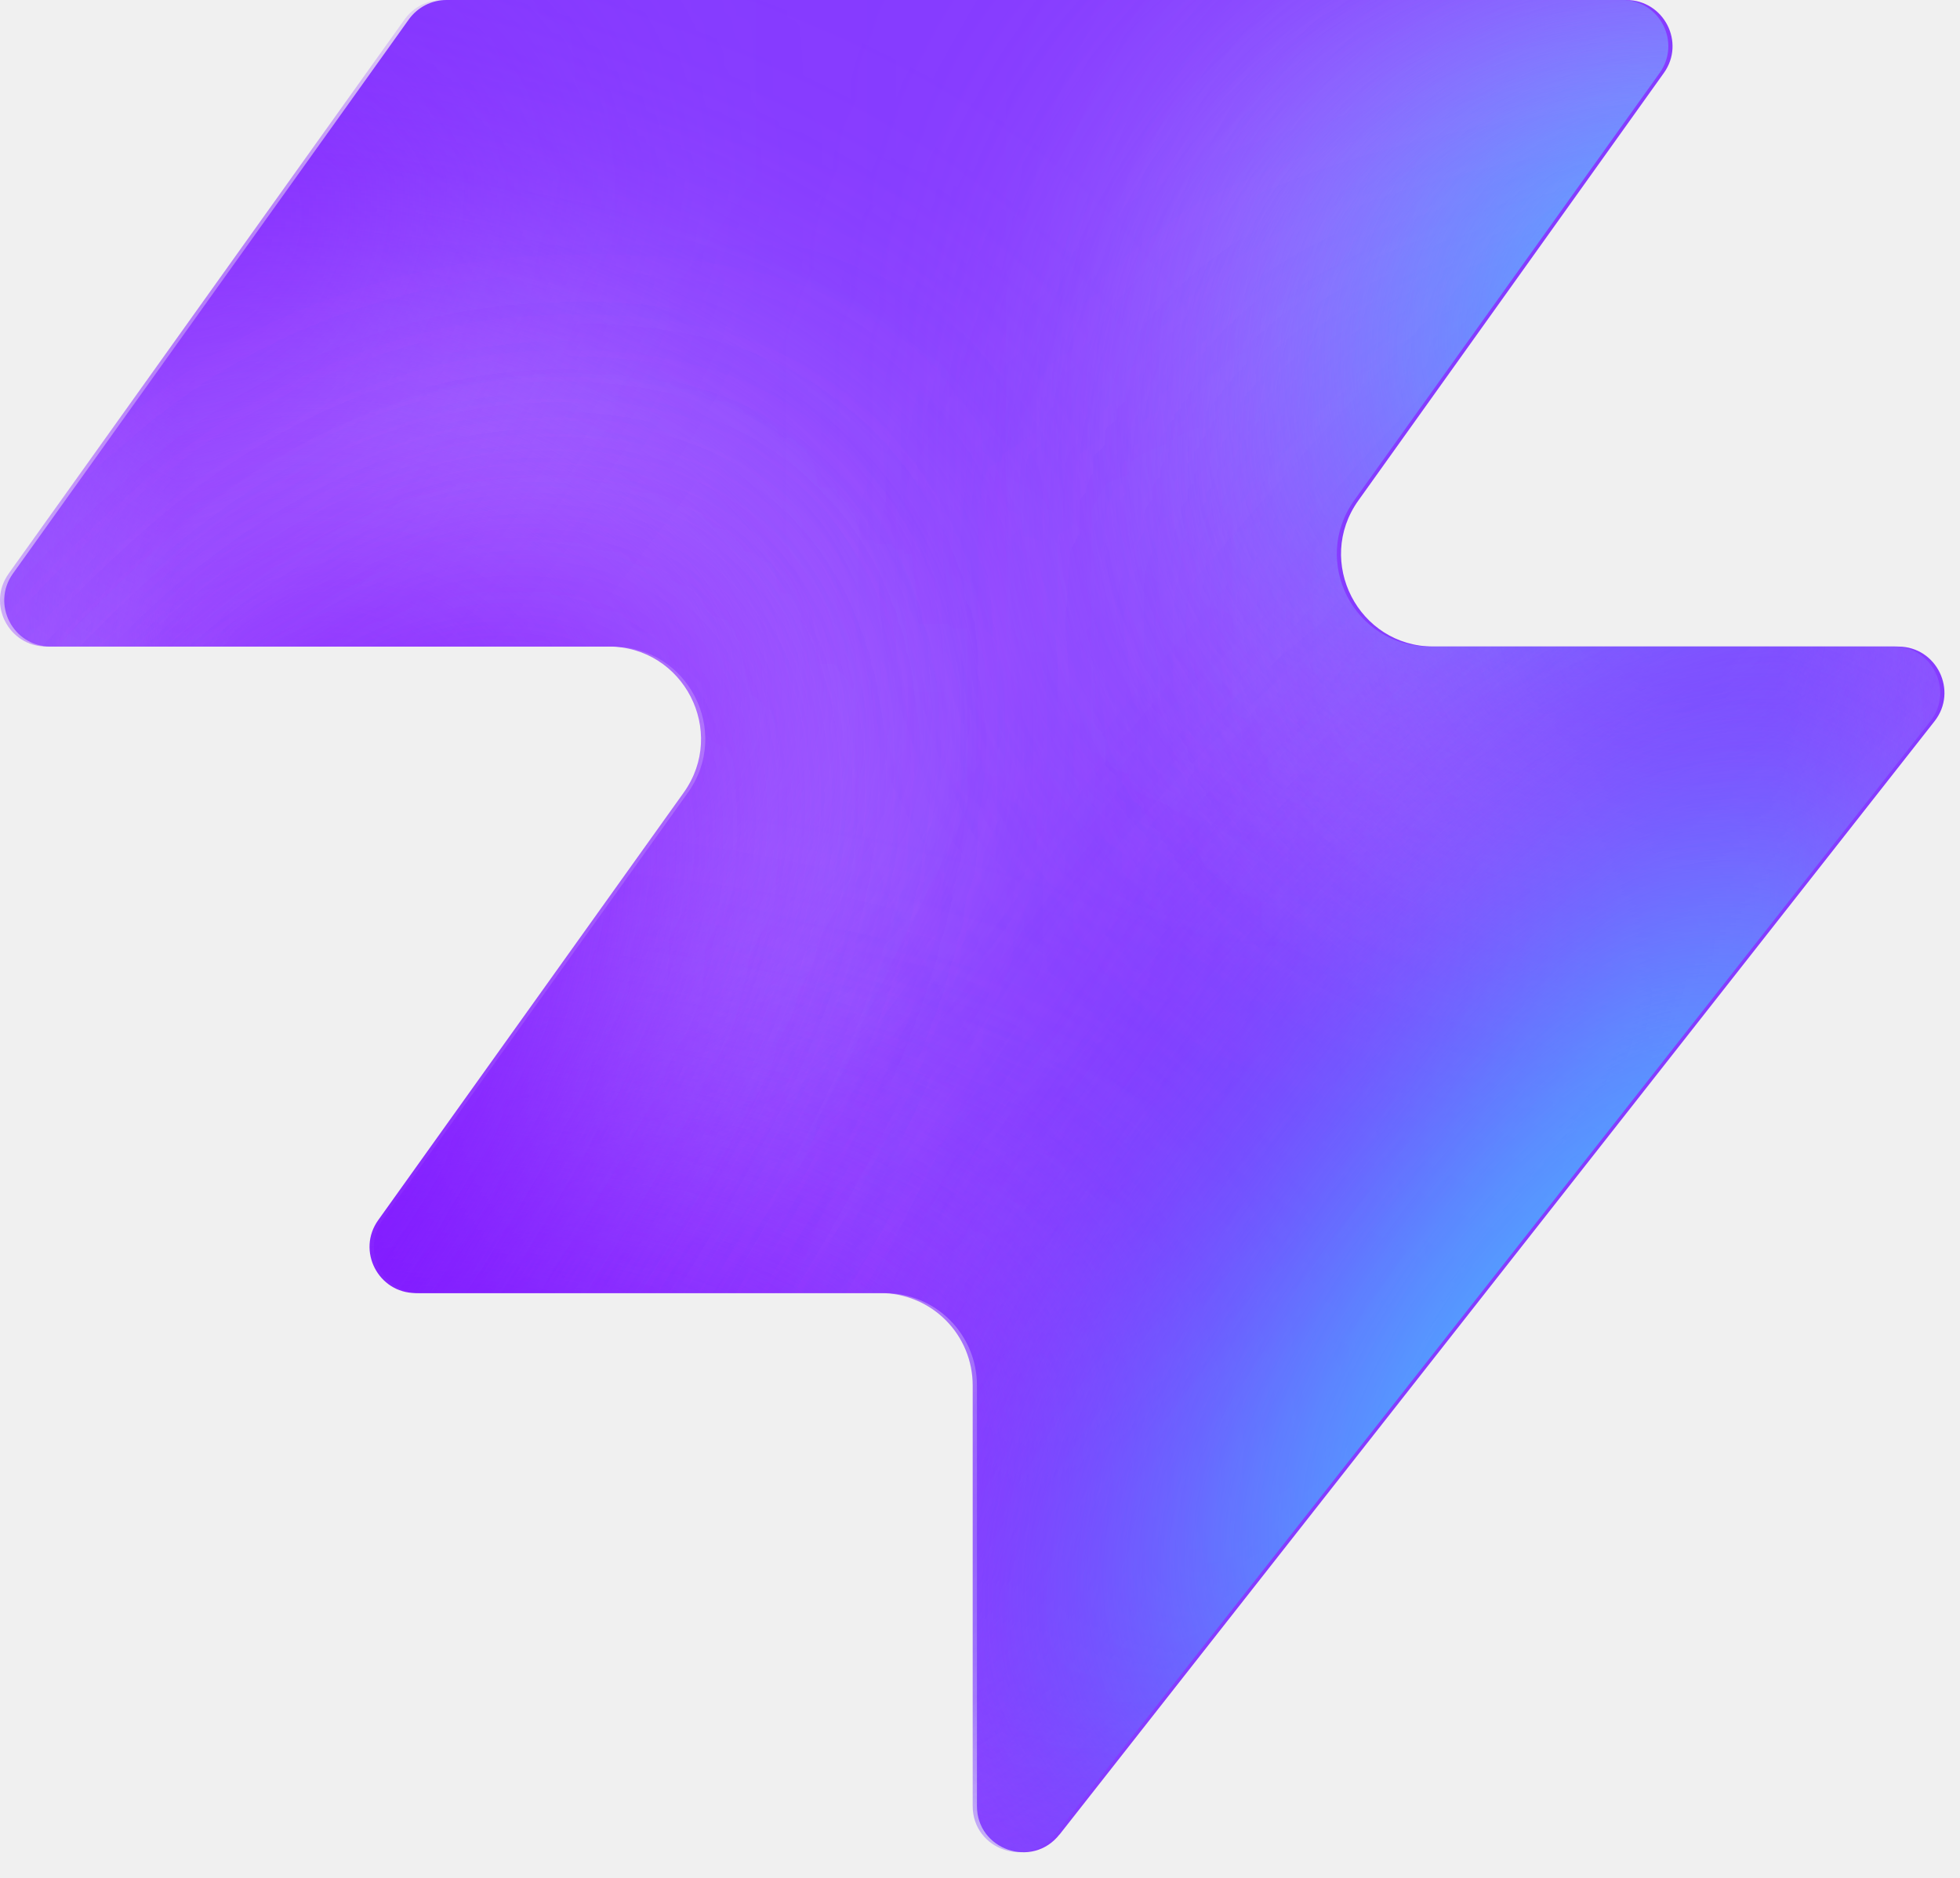
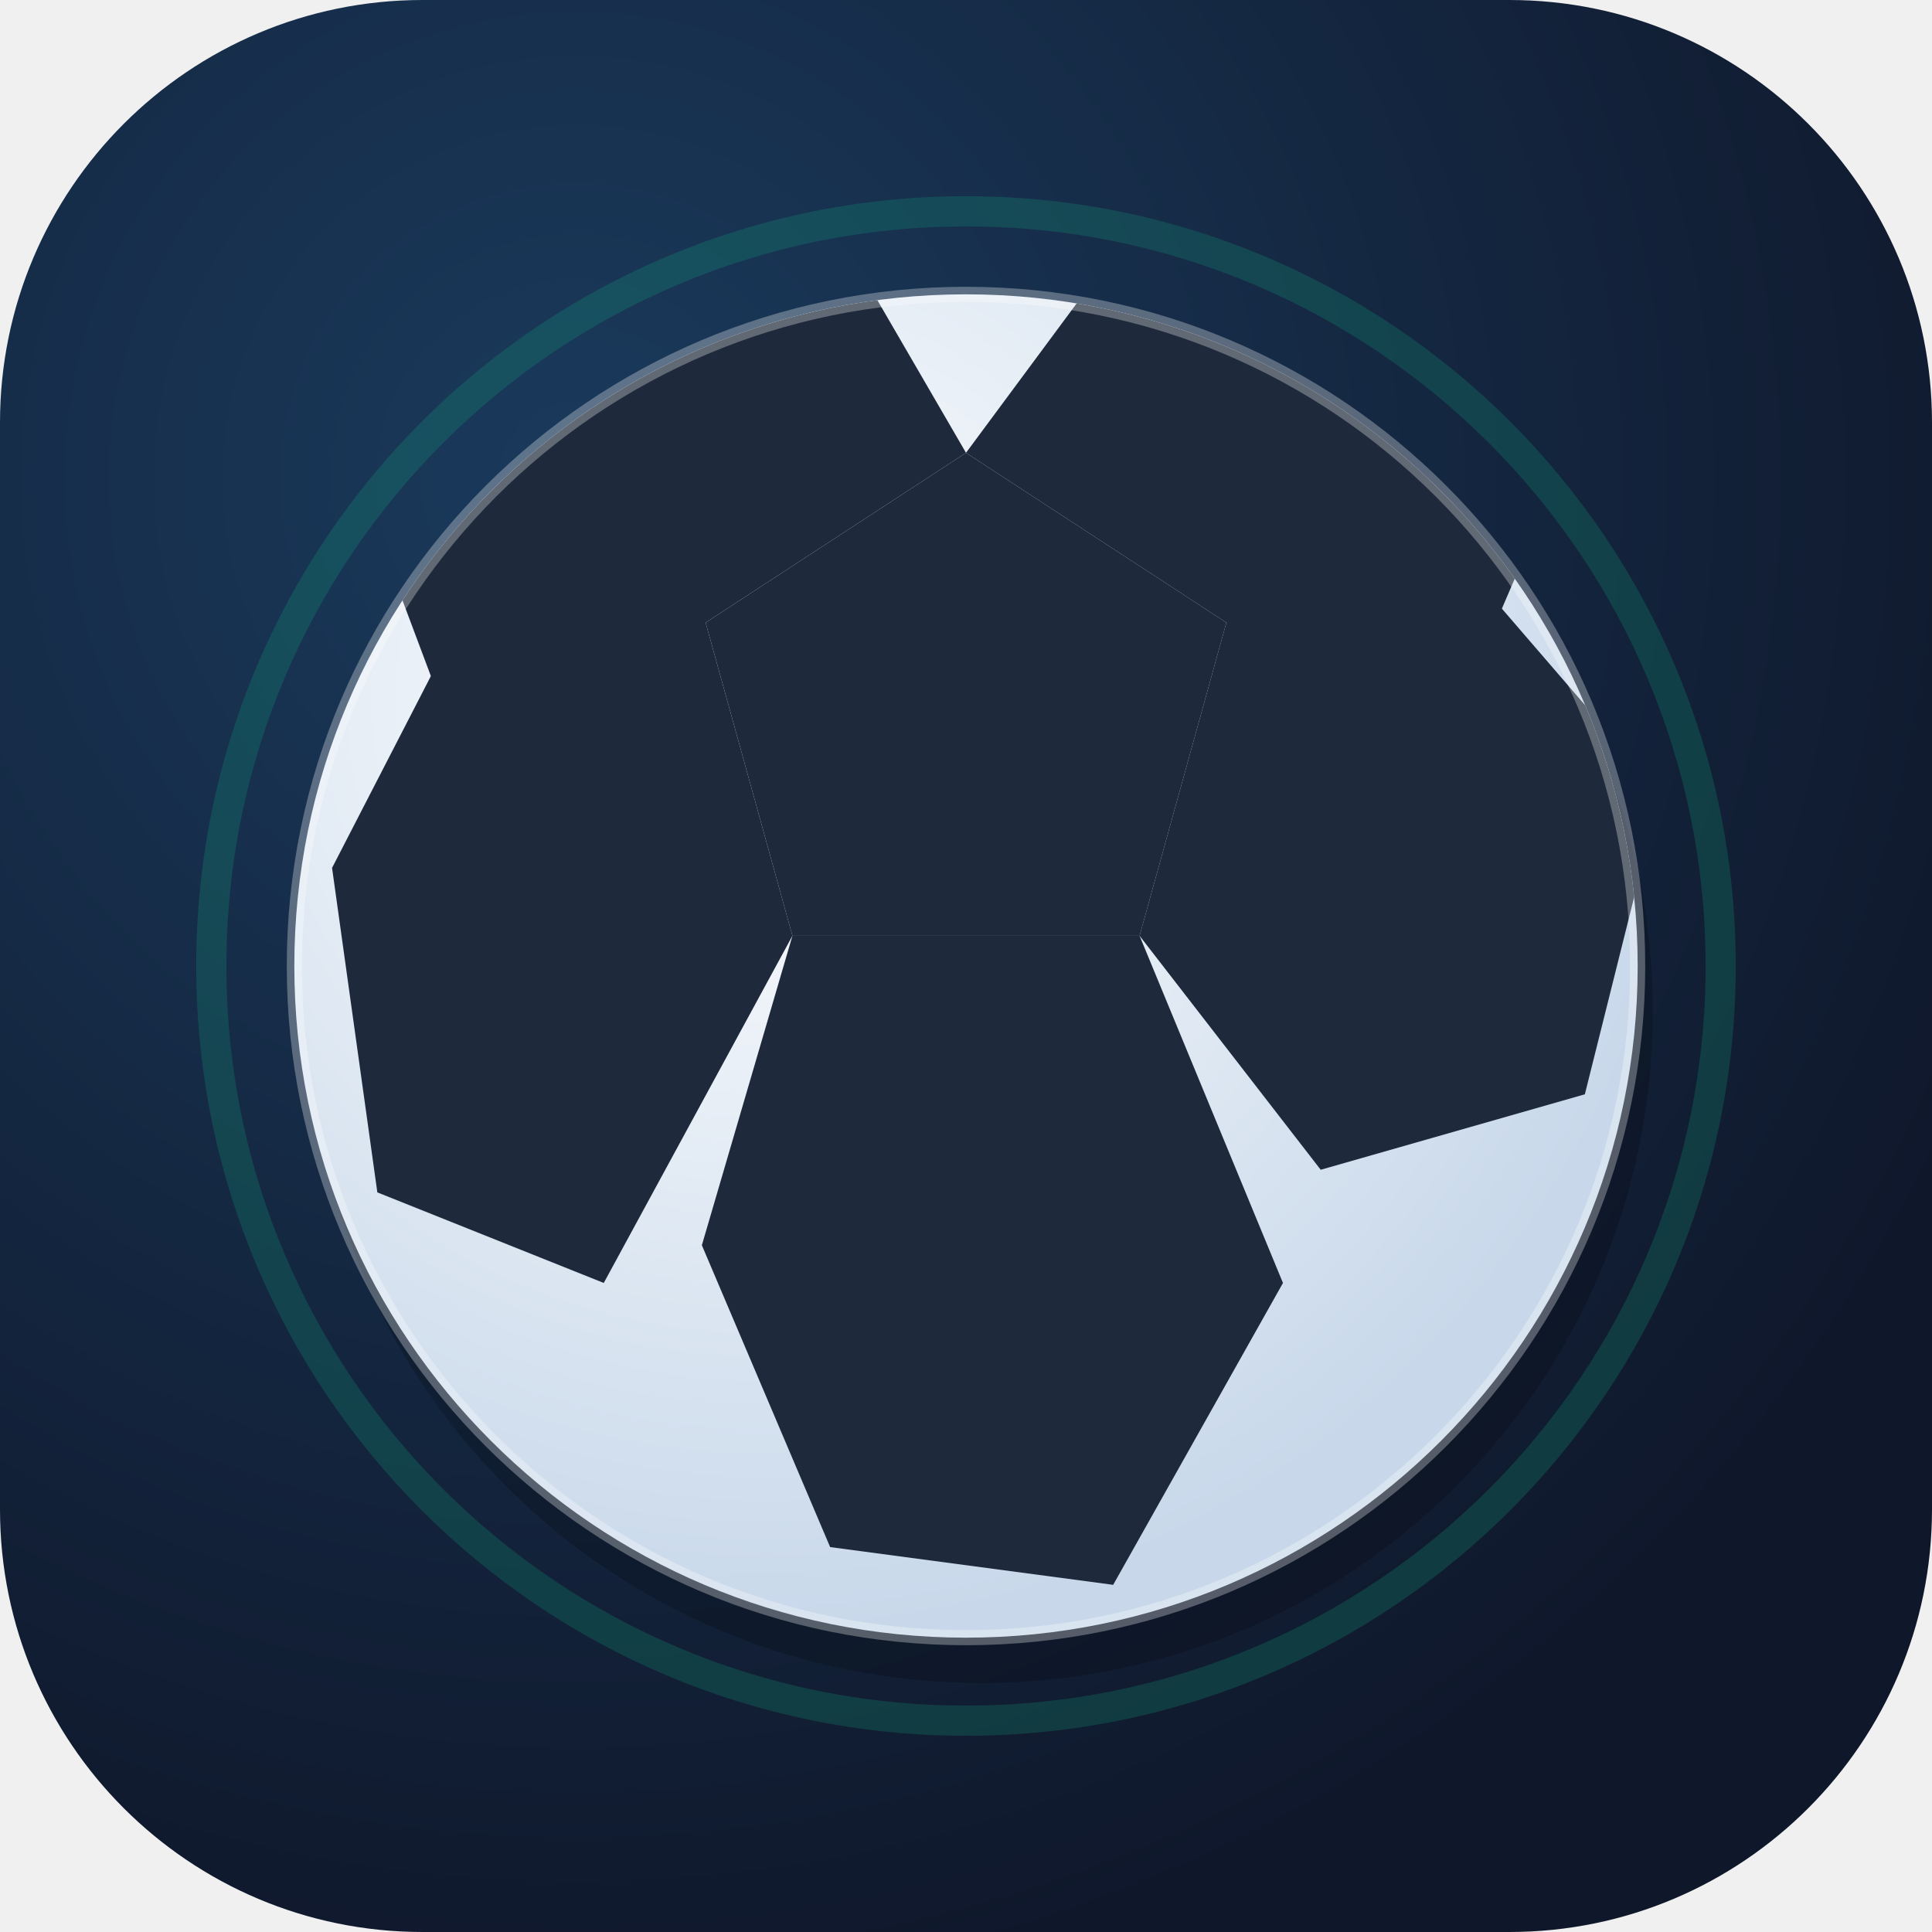
- <svg xmlns="http://www.w3.org/2000/svg" width="48" height="46" fill="none" viewBox="0 0 48 46">
-   <path fill="#863bff" d="M25.946 44.938c-.664.845-2.021.375-2.021-.698V33.937a2.26 2.26 0 0 0-2.262-2.262H10.287c-.92 0-1.456-1.04-.92-1.788l7.48-10.471c1.07-1.497 0-3.578-1.842-3.578H1.237c-.92 0-1.456-1.04-.92-1.788L10.013.474c.214-.297.556-.474.92-.474h28.894c.92 0 1.456 1.04.92 1.788l-7.48 10.471c-1.07 1.498 0 3.579 1.842 3.579h11.377c.943 0 1.473 1.088.89 1.83L25.947 44.94z" style="fill:#863bff;fill:color(display-p3 .525 .23 1);fill-opacity:1" />
-   <mask id="a" width="48" height="46" x="0" y="0" maskUnits="userSpaceOnUse" style="mask-type:alpha">
-     <path fill="#000" d="M25.842 44.938c-.664.844-2.021.375-2.021-.698V33.937a2.26 2.26 0 0 0-2.262-2.262H10.183c-.92 0-1.456-1.04-.92-1.788l7.48-10.471c1.07-1.498 0-3.579-1.842-3.579H1.133c-.92 0-1.456-1.04-.92-1.787L9.91.473c.214-.297.556-.474.92-.474h28.894c.92 0 1.456 1.04.92 1.788l-7.48 10.471c-1.07 1.498 0 3.578 1.842 3.578h11.377c.943 0 1.473 1.088.89 1.832L25.843 44.94z" style="fill:#000;fill-opacity:1" />
-   </mask>
-   <g mask="url(#a)">
-     <g filter="url(#b)">
-       <ellipse cx="5.508" cy="14.704" fill="#ede6ff" rx="5.508" ry="14.704" style="fill:#ede6ff;fill:color(display-p3 .927 .903 1);fill-opacity:1" transform="matrix(.00324 1 1 -.00324 -4.47 31.516)" />
-     </g>
-     <g filter="url(#c)">
-       <ellipse cx="10.399" cy="29.851" fill="#ede6ff" rx="10.399" ry="29.851" style="fill:#ede6ff;fill:color(display-p3 .927 .903 1);fill-opacity:1" transform="matrix(.00324 1 1 -.00324 -39.328 7.883)" />
-     </g>
-     <g filter="url(#d)">
-       <ellipse cx="5.508" cy="30.487" fill="#7e14ff" rx="5.508" ry="30.487" style="fill:#7e14ff;fill:color(display-p3 .492 .077 1);fill-opacity:1" transform="rotate(89.814 -25.913 -14.639)scale(1 -1)" />
-     </g>
-     <g filter="url(#e)">
-       <ellipse cx="5.508" cy="30.599" fill="#7e14ff" rx="5.508" ry="30.599" style="fill:#7e14ff;fill:color(display-p3 .492 .077 1);fill-opacity:1" transform="rotate(89.814 -32.644 -3.334)scale(1 -1)" />
-     </g>
-     <g filter="url(#f)">
-       <ellipse cx="5.508" cy="30.599" fill="#7e14ff" rx="5.508" ry="30.599" style="fill:#7e14ff;fill:color(display-p3 .492 .077 1);fill-opacity:1" transform="matrix(.00324 1 1 -.00324 -34.34 30.47)" />
-     </g>
-     <g filter="url(#g)">
-       <ellipse cx="14.072" cy="22.078" fill="#ede6ff" rx="14.072" ry="22.078" style="fill:#ede6ff;fill:color(display-p3 .927 .903 1);fill-opacity:1" transform="rotate(93.35 24.506 48.493)scale(-1 1)" />
-     </g>
-     <g filter="url(#h)">
-       <ellipse cx="3.47" cy="21.501" fill="#7e14ff" rx="3.47" ry="21.501" style="fill:#7e14ff;fill:color(display-p3 .492 .077 1);fill-opacity:1" transform="rotate(89.009 28.708 47.59)scale(-1 1)" />
-     </g>
-     <g filter="url(#i)">
-       <ellipse cx="3.47" cy="21.501" fill="#7e14ff" rx="3.47" ry="21.501" style="fill:#7e14ff;fill:color(display-p3 .492 .077 1);fill-opacity:1" transform="rotate(89.009 28.708 47.59)scale(-1 1)" />
-     </g>
-     <g filter="url(#j)">
-       <ellipse cx=".387" cy="8.972" fill="#7e14ff" rx="4.407" ry="29.108" style="fill:#7e14ff;fill:color(display-p3 .492 .077 1);fill-opacity:1" transform="rotate(39.51 .387 8.972)" />
-     </g>
-     <g filter="url(#k)">
-       <ellipse cx="47.523" cy="-6.092" fill="#7e14ff" rx="4.407" ry="29.108" style="fill:#7e14ff;fill:color(display-p3 .492 .077 1);fill-opacity:1" transform="rotate(37.892 47.523 -6.092)" />
-     </g>
-     <g filter="url(#l)">
-       <ellipse cx="41.412" cy="6.333" fill="#47bfff" rx="5.971" ry="9.665" style="fill:#47bfff;fill:color(display-p3 .28 .748 1);fill-opacity:1" transform="rotate(37.892 41.412 6.333)" />
-     </g>
-     <g filter="url(#m)">
-       <ellipse cx="-1.879" cy="38.332" fill="#7e14ff" rx="4.407" ry="29.108" style="fill:#7e14ff;fill:color(display-p3 .492 .077 1);fill-opacity:1" transform="rotate(37.892 -1.88 38.332)" />
-     </g>
-     <g filter="url(#n)">
-       <ellipse cx="-1.879" cy="38.332" fill="#7e14ff" rx="4.407" ry="29.108" style="fill:#7e14ff;fill:color(display-p3 .492 .077 1);fill-opacity:1" transform="rotate(37.892 -1.88 38.332)" />
-     </g>
-     <g filter="url(#o)">
-       <ellipse cx="35.651" cy="29.907" fill="#7e14ff" rx="4.407" ry="29.108" style="fill:#7e14ff;fill:color(display-p3 .492 .077 1);fill-opacity:1" transform="rotate(37.892 35.651 29.907)" />
-     </g>
-     <g filter="url(#p)">
-       <ellipse cx="38.418" cy="32.4" fill="#47bfff" rx="5.971" ry="15.297" style="fill:#47bfff;fill:color(display-p3 .28 .748 1);fill-opacity:1" transform="rotate(37.892 38.418 32.4)" />
-     </g>
+ <svg xmlns="http://www.w3.org/2000/svg" viewBox="0 0 512 512">
+   <defs>
+     <radialGradient id="bg" cx="30%" cy="25%" r="80%">
+       <stop offset="0%" stop-color="#1a3a5c" />
+       <stop offset="100%" stop-color="#0f172a" />
+     </radialGradient>
+     <radialGradient id="ball" cx="35%" cy="30%" r="70%">
+       <stop offset="0%" stop-color="#ffffff" />
+       <stop offset="100%" stop-color="#c8d8ea" />
+     </radialGradient>
+     <clipPath id="bc">
+       <circle cx="256" cy="256" r="178" />
+     </clipPath>
+   </defs>
+   <rect width="512" height="512" rx="112" fill="url(#bg)" />
+   <circle cx="256" cy="256" r="200" fill="none" stroke="#10b981" stroke-width="8" opacity="0.2" />
+   <circle cx="260" cy="268" r="178" fill="#000" opacity="0.2" />
+   <circle cx="256" cy="256" r="178" fill="url(#ball)" />
+   <g clip-path="url(#bc)" fill="#1e293b">
+     <polygon points="256,120 325,165 302,248 210,248 187,165" />
+     <polygon points="256,120 325,165 390,180 420,110 370,60 296,66" />
+     <polygon points="325,165 302,248 350,310 420,290 440,210 390,152" />
+     <polygon points="302,248 210,248 186,330 220,410 295,420 340,340" />
+     <polygon points="210,248 187,165 122,164 88,230 100,316 160,340" />
+     <polygon points="187,165 256,120 220,58 146,70 104,152 128,216" />
  </g>
-   <defs>
-     <filter id="b" width="60.045" height="41.654" x="-19.77" y="16.149" color-interpolation-filters="sRGB" filterUnits="userSpaceOnUse">
-       <feFlood flood-opacity="0" result="BackgroundImageFix" />
-       <feBlend in="SourceGraphic" in2="BackgroundImageFix" result="shape" />
-       <feGaussianBlur result="effect1_foregroundBlur_2002_17158" stdDeviation="7.659" />
-     </filter>
-     <filter id="c" width="90.34" height="51.437" x="-54.613" y="-7.533" color-interpolation-filters="sRGB" filterUnits="userSpaceOnUse">
-       <feFlood flood-opacity="0" result="BackgroundImageFix" />
-       <feBlend in="SourceGraphic" in2="BackgroundImageFix" result="shape" />
-       <feGaussianBlur result="effect1_foregroundBlur_2002_17158" stdDeviation="7.659" />
-     </filter>
-     <filter id="d" width="79.355" height="29.4" x="-49.64" y="2.03" color-interpolation-filters="sRGB" filterUnits="userSpaceOnUse">
-       <feFlood flood-opacity="0" result="BackgroundImageFix" />
-       <feBlend in="SourceGraphic" in2="BackgroundImageFix" result="shape" />
-       <feGaussianBlur result="effect1_foregroundBlur_2002_17158" stdDeviation="4.596" />
-     </filter>
-     <filter id="e" width="79.579" height="29.4" x="-45.045" y="20.029" color-interpolation-filters="sRGB" filterUnits="userSpaceOnUse">
-       <feFlood flood-opacity="0" result="BackgroundImageFix" />
-       <feBlend in="SourceGraphic" in2="BackgroundImageFix" result="shape" />
-       <feGaussianBlur result="effect1_foregroundBlur_2002_17158" stdDeviation="4.596" />
-     </filter>
-     <filter id="f" width="79.579" height="29.4" x="-43.513" y="21.178" color-interpolation-filters="sRGB" filterUnits="userSpaceOnUse">
-       <feFlood flood-opacity="0" result="BackgroundImageFix" />
-       <feBlend in="SourceGraphic" in2="BackgroundImageFix" result="shape" />
-       <feGaussianBlur result="effect1_foregroundBlur_2002_17158" stdDeviation="4.596" />
-     </filter>
-     <filter id="g" width="74.749" height="58.852" x="15.756" y="-17.901" color-interpolation-filters="sRGB" filterUnits="userSpaceOnUse">
-       <feFlood flood-opacity="0" result="BackgroundImageFix" />
-       <feBlend in="SourceGraphic" in2="BackgroundImageFix" result="shape" />
-       <feGaussianBlur result="effect1_foregroundBlur_2002_17158" stdDeviation="7.659" />
-     </filter>
-     <filter id="h" width="61.377" height="25.362" x="23.548" y="2.284" color-interpolation-filters="sRGB" filterUnits="userSpaceOnUse">
-       <feFlood flood-opacity="0" result="BackgroundImageFix" />
-       <feBlend in="SourceGraphic" in2="BackgroundImageFix" result="shape" />
-       <feGaussianBlur result="effect1_foregroundBlur_2002_17158" stdDeviation="4.596" />
-     </filter>
-     <filter id="i" width="61.377" height="25.362" x="23.548" y="2.284" color-interpolation-filters="sRGB" filterUnits="userSpaceOnUse">
-       <feFlood flood-opacity="0" result="BackgroundImageFix" />
-       <feBlend in="SourceGraphic" in2="BackgroundImageFix" result="shape" />
-       <feGaussianBlur result="effect1_foregroundBlur_2002_17158" stdDeviation="4.596" />
-     </filter>
-     <filter id="j" width="56.045" height="63.649" x="-27.636" y="-22.853" color-interpolation-filters="sRGB" filterUnits="userSpaceOnUse">
-       <feFlood flood-opacity="0" result="BackgroundImageFix" />
-       <feBlend in="SourceGraphic" in2="BackgroundImageFix" result="shape" />
-       <feGaussianBlur result="effect1_foregroundBlur_2002_17158" stdDeviation="4.596" />
-     </filter>
-     <filter id="k" width="54.814" height="64.646" x="20.116" y="-38.415" color-interpolation-filters="sRGB" filterUnits="userSpaceOnUse">
-       <feFlood flood-opacity="0" result="BackgroundImageFix" />
-       <feBlend in="SourceGraphic" in2="BackgroundImageFix" result="shape" />
-       <feGaussianBlur result="effect1_foregroundBlur_2002_17158" stdDeviation="4.596" />
-     </filter>
-     <filter id="l" width="33.541" height="35.313" x="24.641" y="-11.323" color-interpolation-filters="sRGB" filterUnits="userSpaceOnUse">
-       <feFlood flood-opacity="0" result="BackgroundImageFix" />
-       <feBlend in="SourceGraphic" in2="BackgroundImageFix" result="shape" />
-       <feGaussianBlur result="effect1_foregroundBlur_2002_17158" stdDeviation="4.596" />
-     </filter>
-     <filter id="m" width="54.814" height="64.646" x="-29.286" y="6.009" color-interpolation-filters="sRGB" filterUnits="userSpaceOnUse">
-       <feFlood flood-opacity="0" result="BackgroundImageFix" />
-       <feBlend in="SourceGraphic" in2="BackgroundImageFix" result="shape" />
-       <feGaussianBlur result="effect1_foregroundBlur_2002_17158" stdDeviation="4.596" />
-     </filter>
-     <filter id="n" width="54.814" height="64.646" x="-29.286" y="6.009" color-interpolation-filters="sRGB" filterUnits="userSpaceOnUse">
-       <feFlood flood-opacity="0" result="BackgroundImageFix" />
-       <feBlend in="SourceGraphic" in2="BackgroundImageFix" result="shape" />
-       <feGaussianBlur result="effect1_foregroundBlur_2002_17158" stdDeviation="4.596" />
-     </filter>
-     <filter id="o" width="54.814" height="64.646" x="8.244" y="-2.416" color-interpolation-filters="sRGB" filterUnits="userSpaceOnUse">
-       <feFlood flood-opacity="0" result="BackgroundImageFix" />
-       <feBlend in="SourceGraphic" in2="BackgroundImageFix" result="shape" />
-       <feGaussianBlur result="effect1_foregroundBlur_2002_17158" stdDeviation="4.596" />
-     </filter>
-     <filter id="p" width="39.409" height="43.623" x="18.713" y="10.588" color-interpolation-filters="sRGB" filterUnits="userSpaceOnUse">
-       <feFlood flood-opacity="0" result="BackgroundImageFix" />
-       <feBlend in="SourceGraphic" in2="BackgroundImageFix" result="shape" />
-       <feGaussianBlur result="effect1_foregroundBlur_2002_17158" stdDeviation="4.596" />
-     </filter>
-   </defs>
+   <circle cx="256" cy="256" r="178" fill="none" stroke="#ffffff" stroke-width="4" opacity="0.3" />
</svg>
